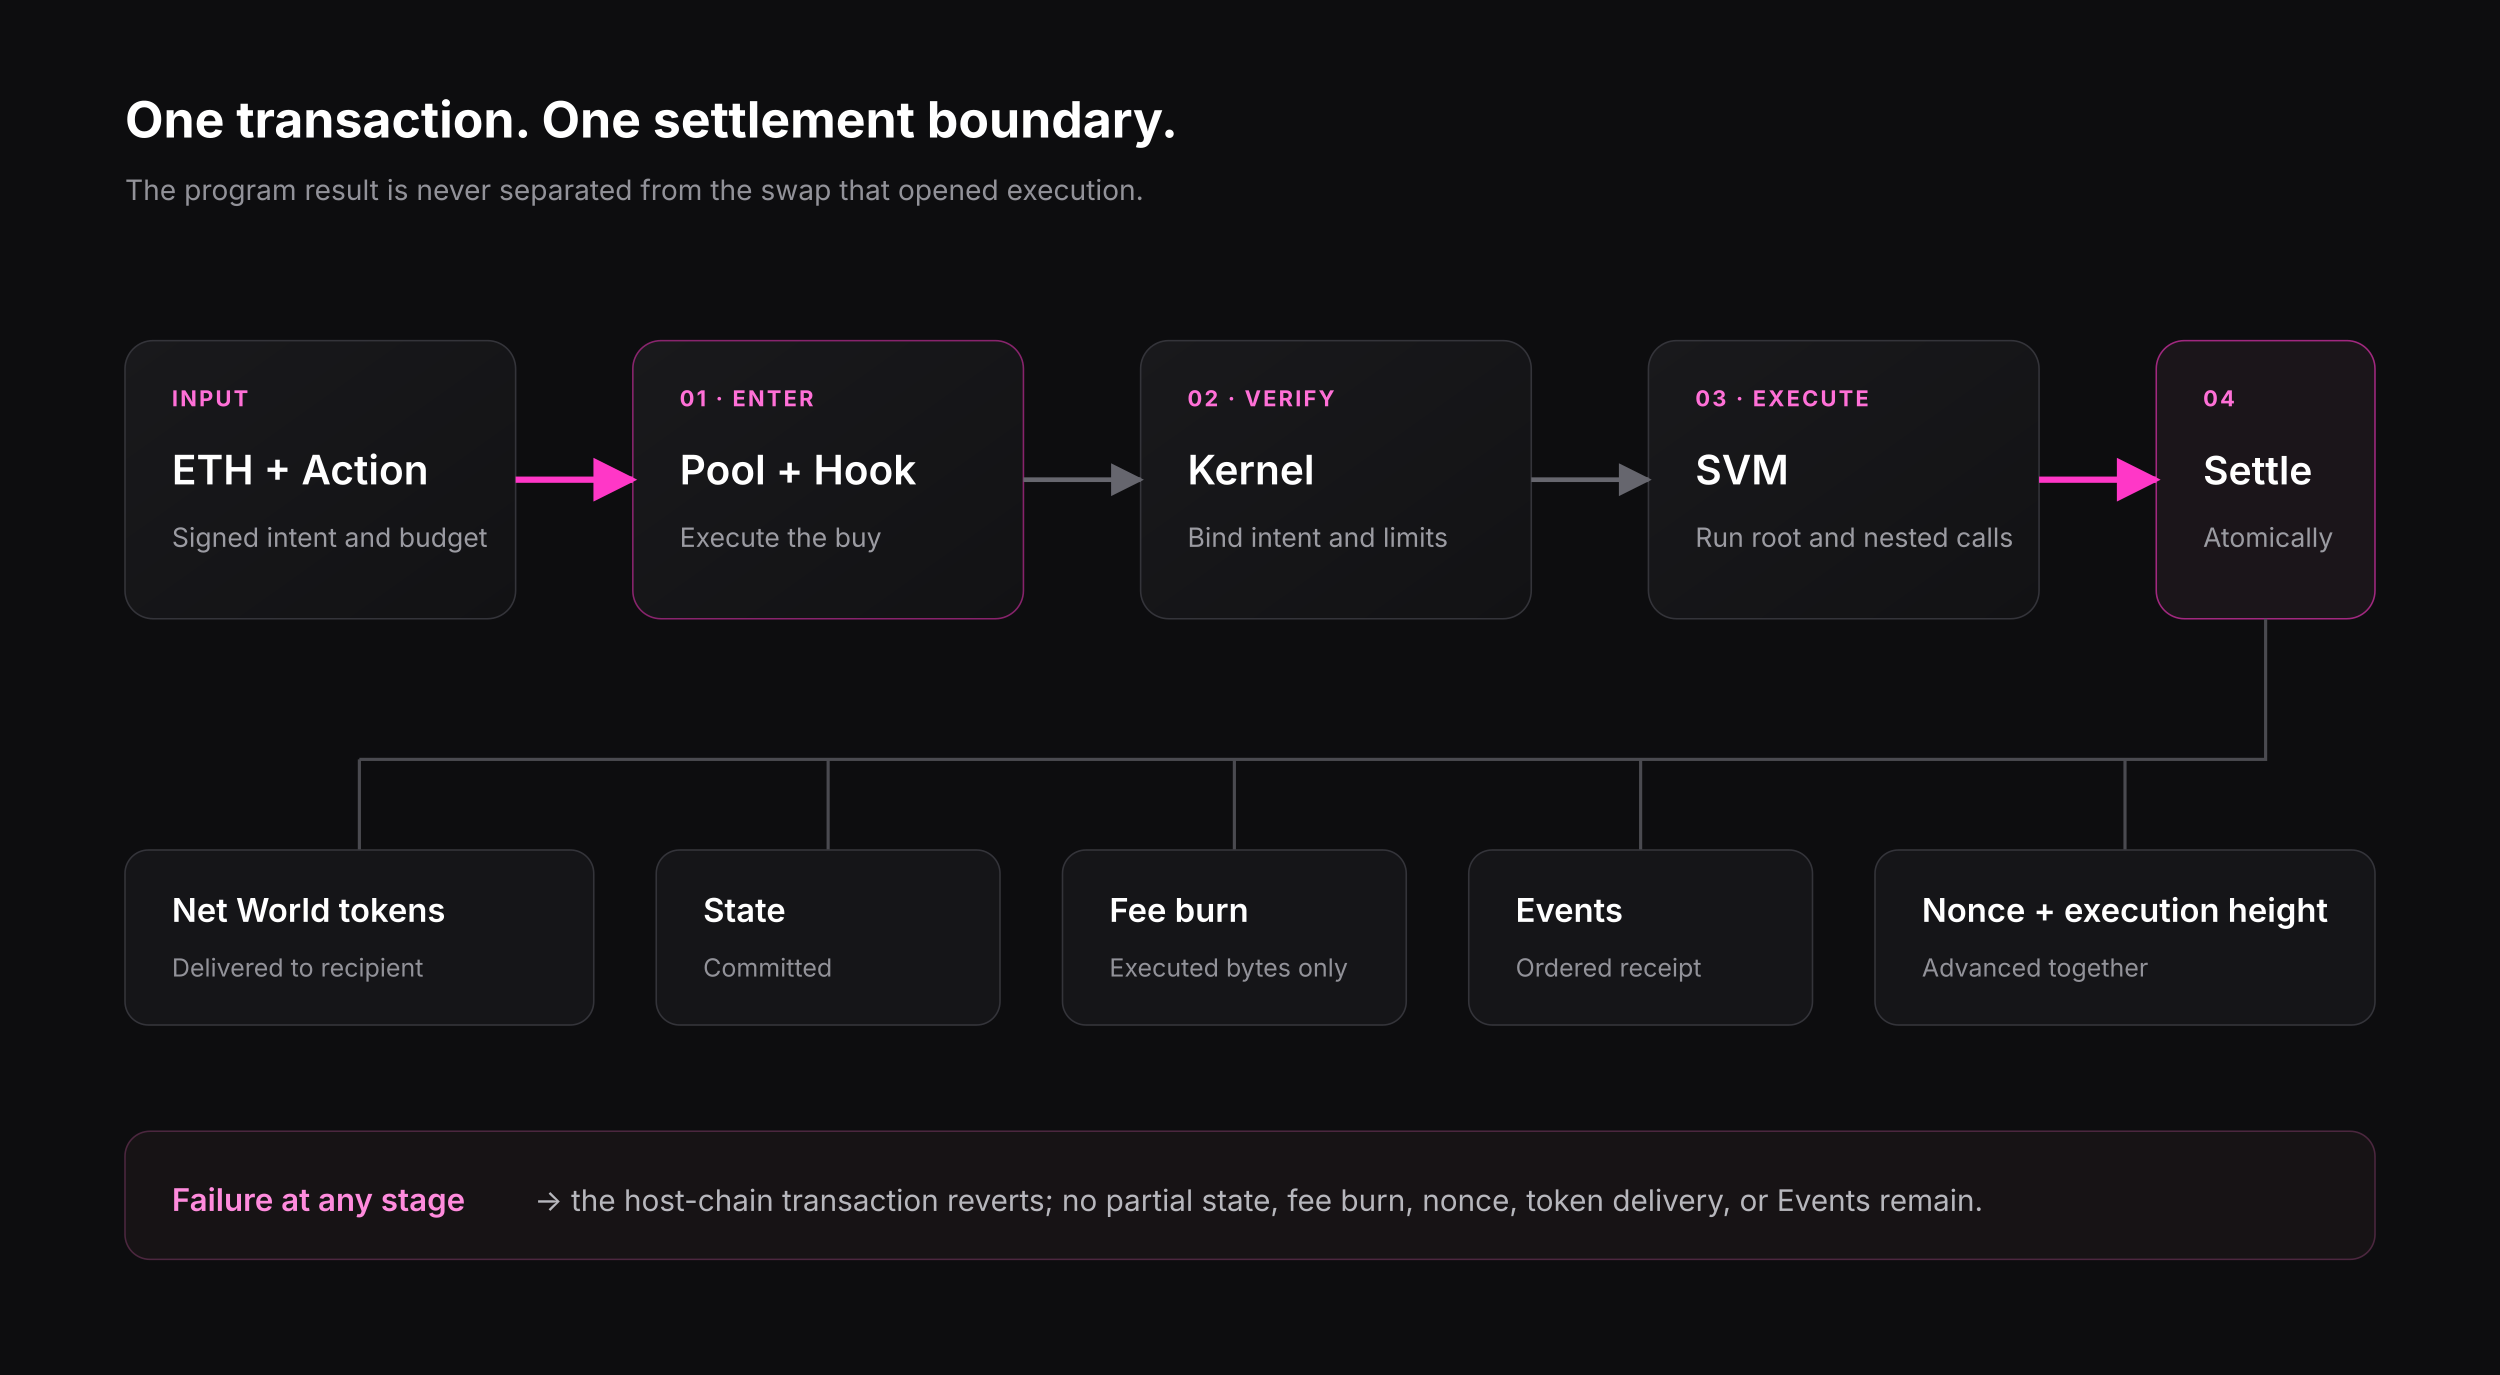
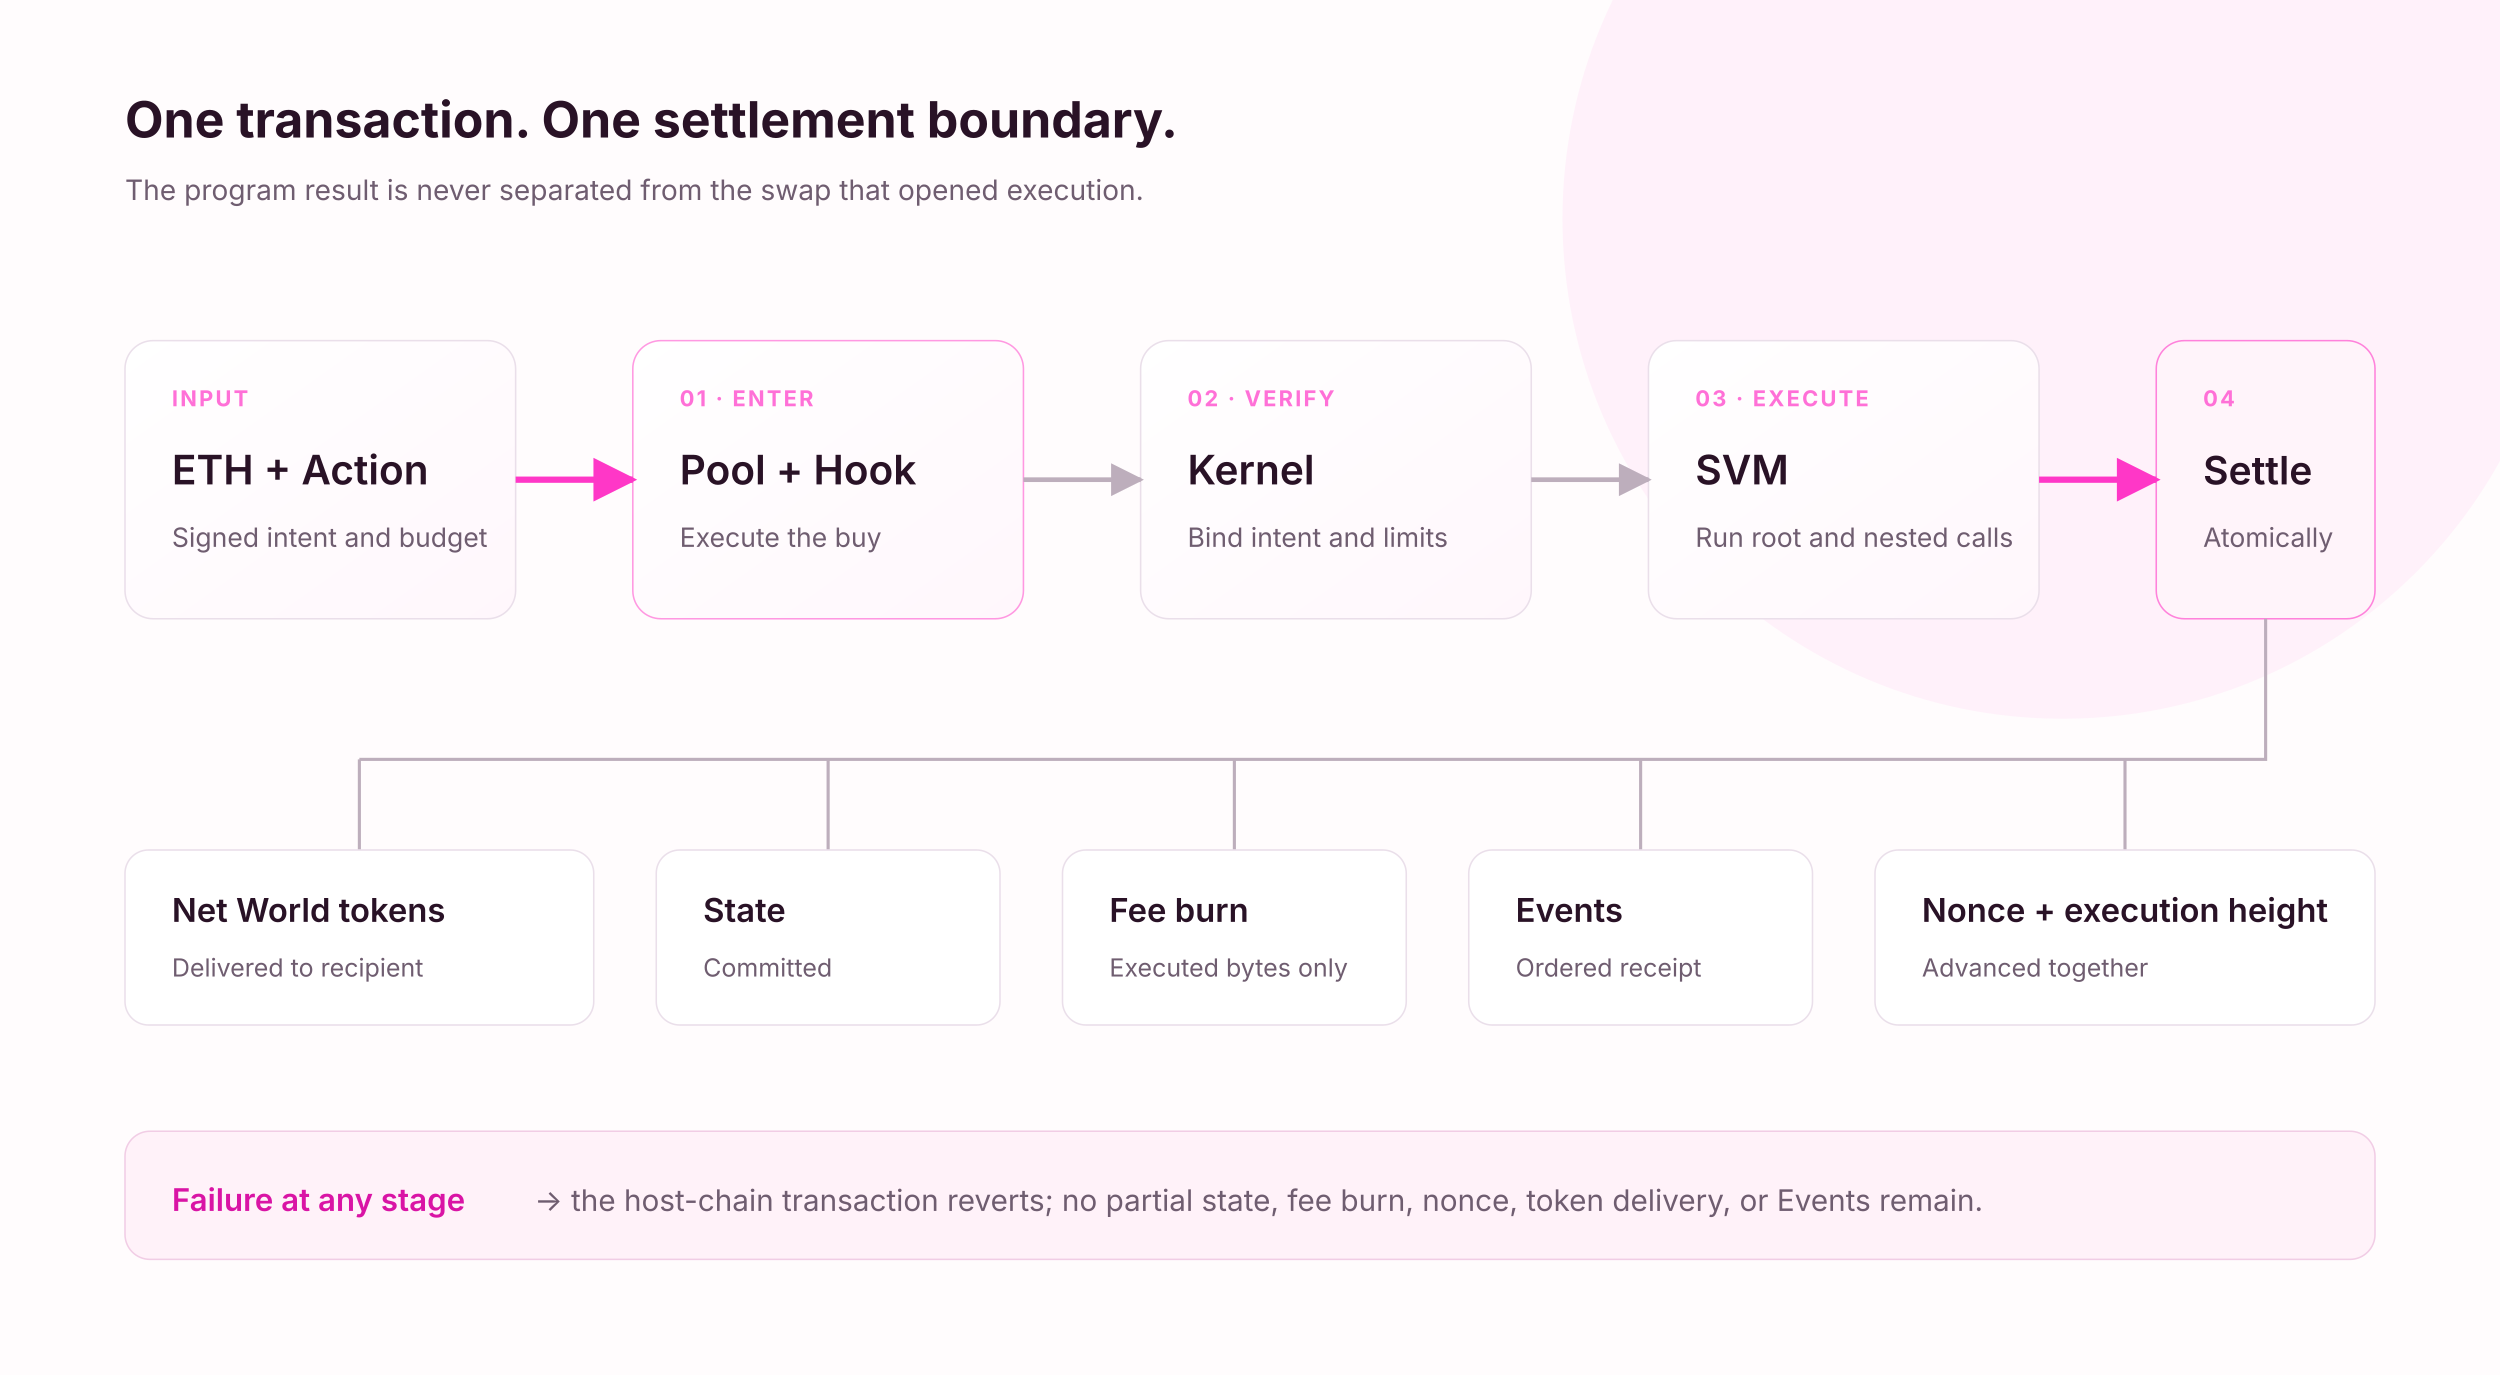
<svg xmlns="http://www.w3.org/2000/svg" width="1600" height="880" viewBox="0 0 1600 880" role="img" aria-labelledby="title desc">
  <defs>
    <linearGradient id="panel" x1="0" y1="0" x2="1" y2="1">
-       <stop offset="0" stop-color="#19191c" />
-       <stop offset="1" stop-color="#121214" />
+       <stop offset="0" stop-color="#ffffff" />
+       <stop offset="1" stop-color="#fff7fc" />
    </linearGradient>
    <marker id="arrowGray" viewBox="0 0 10 10" refX="9" refY="5" markerWidth="7" markerHeight="7" orient="auto">
-       <path d="M0 0L10 5L0 10Z" fill="#66666e" />
+       <path d="M0 0L10 5L0 10Z" fill="#bdaebc" />
    </marker>
    <marker id="arrowPink" viewBox="0 0 10 10" refX="9" refY="5" markerWidth="7" markerHeight="7" orient="auto">
      <path d="M0 0L10 5L0 10Z" fill="#ff37c7" />
    </marker>
  </defs>
-   <rect width="1600" height="880" fill="#0d0d0f" />
-   <text x="80" y="88" fill="#fff" font-family="Inter, Arial, sans-serif" font-size="32" font-weight="650">One transaction. One settlement boundary.</text>
-   <text x="80" y="128" fill="#929299" font-family="Inter, Arial, sans-serif" font-size="18">The program result is never separated from the swap that opened execution.</text>
-   <rect x="80" y="218" width="250" height="178" rx="18" fill="url(#panel)" stroke="#34343a" />
+   <rect width="1600" height="880" fill="#fffcfd" />
+   <circle cx="1320" cy="140" r="320" fill="#ff37c7" opacity=".055" />
+   <text x="80" y="88" fill="#291226" font-family="Inter, Arial, sans-serif" font-size="32" font-weight="650">One transaction. One settlement boundary.</text>
+   <text x="80" y="128" fill="#6f5d70" font-family="Inter, Arial, sans-serif" font-size="18">The program result is never separated from the swap that opened execution.</text>
+   <rect x="80" y="218" width="250" height="178" rx="18" fill="url(#panel)" stroke="#eadfea" />
  <text x="110" y="260" fill="#ff70d7" font-family="Inter, Arial, sans-serif" font-size="14" font-weight="650" letter-spacing="1.4">INPUT</text>
-   <text x="110" y="310" fill="#fff" font-family="Inter, Arial, sans-serif" font-size="26" font-weight="620">ETH + Action</text>
-   <text x="110" y="350" fill="#9b9ba2" font-family="Inter, Arial, sans-serif" font-size="17">Signed intent and budget</text>
+   <text x="110" y="310" fill="#291226" font-family="Inter, Arial, sans-serif" font-size="26" font-weight="620">ETH + Action</text>
+   <text x="110" y="350" fill="#6f5d70" font-family="Inter, Arial, sans-serif" font-size="17">Signed intent and budget</text>
  <rect x="405" y="218" width="250" height="178" rx="18" fill="url(#panel)" stroke="#ff37c7" stroke-opacity=".5" />
  <text x="435" y="260" fill="#ff70d7" font-family="Inter, Arial, sans-serif" font-size="14" font-weight="650" letter-spacing="1.4">01 · ENTER</text>
-   <text x="435" y="310" fill="#fff" font-family="Inter, Arial, sans-serif" font-size="26" font-weight="620">Pool + Hook</text>
-   <text x="435" y="350" fill="#9b9ba2" font-family="Inter, Arial, sans-serif" font-size="17">Execute the buy</text>
-   <rect x="730" y="218" width="250" height="178" rx="18" fill="url(#panel)" stroke="#34343a" />
+   <text x="435" y="310" fill="#291226" font-family="Inter, Arial, sans-serif" font-size="26" font-weight="620">Pool + Hook</text>
+   <text x="435" y="350" fill="#6f5d70" font-family="Inter, Arial, sans-serif" font-size="17">Execute the buy</text>
+   <rect x="730" y="218" width="250" height="178" rx="18" fill="url(#panel)" stroke="#eadfea" />
  <text x="760" y="260" fill="#ff70d7" font-family="Inter, Arial, sans-serif" font-size="14" font-weight="650" letter-spacing="1.4">02 · VERIFY</text>
-   <text x="760" y="310" fill="#fff" font-family="Inter, Arial, sans-serif" font-size="26" font-weight="620">Kernel</text>
-   <text x="760" y="350" fill="#9b9ba2" font-family="Inter, Arial, sans-serif" font-size="17">Bind intent and limits</text>
-   <rect x="1055" y="218" width="250" height="178" rx="18" fill="url(#panel)" stroke="#34343a" />
+   <text x="760" y="310" fill="#291226" font-family="Inter, Arial, sans-serif" font-size="26" font-weight="620">Kernel</text>
+   <text x="760" y="350" fill="#6f5d70" font-family="Inter, Arial, sans-serif" font-size="17">Bind intent and limits</text>
+   <rect x="1055" y="218" width="250" height="178" rx="18" fill="url(#panel)" stroke="#eadfea" />
  <text x="1085" y="260" fill="#ff70d7" font-family="Inter, Arial, sans-serif" font-size="14" font-weight="650" letter-spacing="1.4">03 · EXECUTE</text>
-   <text x="1085" y="310" fill="#fff" font-family="Inter, Arial, sans-serif" font-size="26" font-weight="620">SVM</text>
-   <text x="1085" y="350" fill="#9b9ba2" font-family="Inter, Arial, sans-serif" font-size="17">Run root and nested calls</text>
-   <rect x="1380" y="218" width="140" height="178" rx="18" fill="#1b151a" stroke="#ff37c7" stroke-opacity=".6" />
+   <text x="1085" y="310" fill="#291226" font-family="Inter, Arial, sans-serif" font-size="26" font-weight="620">SVM</text>
+   <text x="1085" y="350" fill="#6f5d70" font-family="Inter, Arial, sans-serif" font-size="17">Run root and nested calls</text>
+   <rect x="1380" y="218" width="140" height="178" rx="18" fill="#fff4fa" stroke="#ff37c7" stroke-opacity=".6" />
  <text x="1410" y="260" fill="#ff70d7" font-family="Inter, Arial, sans-serif" font-size="14" font-weight="650" letter-spacing="1.4">04</text>
-   <text x="1410" y="310" fill="#fff" font-family="Inter, Arial, sans-serif" font-size="25" font-weight="620">Settle</text>
-   <text x="1410" y="350" fill="#9b9ba2" font-family="Inter, Arial, sans-serif" font-size="17">Atomically</text>
-   <path d="M330 307H405" stroke="#ff37c7" stroke-width="4" marker-end="url(#arrowPink)" />
-   <path d="M655 307H730" stroke="#66666e" stroke-width="3" marker-end="url(#arrowGray)" />
-   <path d="M980 307H1055" stroke="#66666e" stroke-width="3" marker-end="url(#arrowGray)" />
-   <path d="M1305 307H1380" stroke="#ff37c7" stroke-width="4" marker-end="url(#arrowPink)" />
-   <path d="M1450 396V486H230" fill="none" stroke="#4a4a50" stroke-width="2" />
-   <path d="M230 486V544M530 486V544M790 486V544M1050 486V544M1360 486V544" stroke="#4a4a50" stroke-width="2" />
-   <rect x="80" y="544" width="300" height="112" rx="15" fill="#151518" stroke="#34343a" />
-   <text x="110" y="590" fill="#fff" font-family="Inter, Arial, sans-serif" font-size="21" font-weight="610">Net World tokens</text>
-   <text x="110" y="625" fill="#929299" font-family="Inter, Arial, sans-serif" font-size="16">Delivered to recipient</text>
-   <rect x="420" y="544" width="220" height="112" rx="15" fill="#151518" stroke="#34343a" />
-   <text x="450" y="590" fill="#fff" font-family="Inter, Arial, sans-serif" font-size="21" font-weight="610">State</text>
-   <text x="450" y="625" fill="#929299" font-family="Inter, Arial, sans-serif" font-size="16">Committed</text>
-   <rect x="680" y="544" width="220" height="112" rx="15" fill="#151518" stroke="#34343a" />
-   <text x="710" y="590" fill="#fff" font-family="Inter, Arial, sans-serif" font-size="21" font-weight="610">Fee burn</text>
-   <text x="710" y="625" fill="#929299" font-family="Inter, Arial, sans-serif" font-size="16">Executed bytes only</text>
-   <rect x="940" y="544" width="220" height="112" rx="15" fill="#151518" stroke="#34343a" />
-   <text x="970" y="590" fill="#fff" font-family="Inter, Arial, sans-serif" font-size="21" font-weight="610">Events</text>
-   <text x="970" y="625" fill="#929299" font-family="Inter, Arial, sans-serif" font-size="16">Ordered receipt</text>
-   <rect x="1200" y="544" width="320" height="112" rx="15" fill="#151518" stroke="#34343a" />
-   <text x="1230" y="590" fill="#fff" font-family="Inter, Arial, sans-serif" font-size="21" font-weight="610">Nonce + execution height</text>
-   <text x="1230" y="625" fill="#929299" font-family="Inter, Arial, sans-serif" font-size="16">Advanced together</text>
-   <rect x="80" y="724" width="1440" height="82" rx="16" fill="#171315" stroke="#4c273f" />
-   <text x="110" y="775" fill="#ff8bdd" font-family="Inter, Arial, sans-serif" font-size="20" font-weight="610">Failure at any stage</text>
-   <text x="342" y="775" fill="#b7b7bd" font-family="Inter, Arial, sans-serif" font-size="19">→ the host-chain transaction reverts; no partial state, fee burn, nonce, token delivery, or Events remain.</text>
+   <text x="1410" y="310" fill="#291226" font-family="Inter, Arial, sans-serif" font-size="25" font-weight="620">Settle</text>
+   <text x="1410" y="350" fill="#6f5d70" font-family="Inter, Arial, sans-serif" font-size="17">Atomically</text>
+   <path d="M330 307H405" fill="none" stroke="#ff37c7" stroke-width="4" marker-end="url(#arrowPink)" />
+   <path d="M655 307H730" fill="none" stroke="#bdaebc" stroke-width="3" marker-end="url(#arrowGray)" />
+   <path d="M980 307H1055" fill="none" stroke="#bdaebc" stroke-width="3" marker-end="url(#arrowGray)" />
+   <path d="M1305 307H1380" fill="none" stroke="#ff37c7" stroke-width="4" marker-end="url(#arrowPink)" />
+   <path d="M1450 396V486H230" fill="none" stroke="#bdaebc" stroke-width="2" />
+   <path d="M230 486V544M530 486V544M790 486V544M1050 486V544M1360 486V544" fill="none" stroke="#bdaebc" stroke-width="2" />
+   <rect x="80" y="544" width="300" height="112" rx="15" fill="#ffffff" stroke="#eadfea" />
+   <text x="110" y="590" fill="#291226" font-family="Inter, Arial, sans-serif" font-size="21" font-weight="610">Net World tokens</text>
+   <text x="110" y="625" fill="#6f5d70" font-family="Inter, Arial, sans-serif" font-size="16">Delivered to recipient</text>
+   <rect x="420" y="544" width="220" height="112" rx="15" fill="#ffffff" stroke="#eadfea" />
+   <text x="450" y="590" fill="#291226" font-family="Inter, Arial, sans-serif" font-size="21" font-weight="610">State</text>
+   <text x="450" y="625" fill="#6f5d70" font-family="Inter, Arial, sans-serif" font-size="16">Committed</text>
+   <rect x="680" y="544" width="220" height="112" rx="15" fill="#ffffff" stroke="#eadfea" />
+   <text x="710" y="590" fill="#291226" font-family="Inter, Arial, sans-serif" font-size="21" font-weight="610">Fee burn</text>
+   <text x="710" y="625" fill="#6f5d70" font-family="Inter, Arial, sans-serif" font-size="16">Executed bytes only</text>
+   <rect x="940" y="544" width="220" height="112" rx="15" fill="#ffffff" stroke="#eadfea" />
+   <text x="970" y="590" fill="#291226" font-family="Inter, Arial, sans-serif" font-size="21" font-weight="610">Events</text>
+   <text x="970" y="625" fill="#6f5d70" font-family="Inter, Arial, sans-serif" font-size="16">Ordered receipt</text>
+   <rect x="1200" y="544" width="320" height="112" rx="15" fill="#ffffff" stroke="#eadfea" />
+   <text x="1230" y="590" fill="#291226" font-family="Inter, Arial, sans-serif" font-size="21" font-weight="610">Nonce + execution height</text>
+   <text x="1230" y="625" fill="#6f5d70" font-family="Inter, Arial, sans-serif" font-size="16">Advanced together</text>
+   <rect x="80" y="724" width="1440" height="82" rx="16" fill="#fff2f9" stroke="#f1cde5" />
+   <text x="110" y="775" fill="#d914a5" font-family="Inter, Arial, sans-serif" font-size="20" font-weight="610">Failure at any stage</text>
+   <text x="342" y="775" fill="#6f5d70" font-family="Inter, Arial, sans-serif" font-size="19">→ the host-chain transaction reverts; no partial state, fee burn, nonce, token delivery, or Events remain.</text>
</svg>
